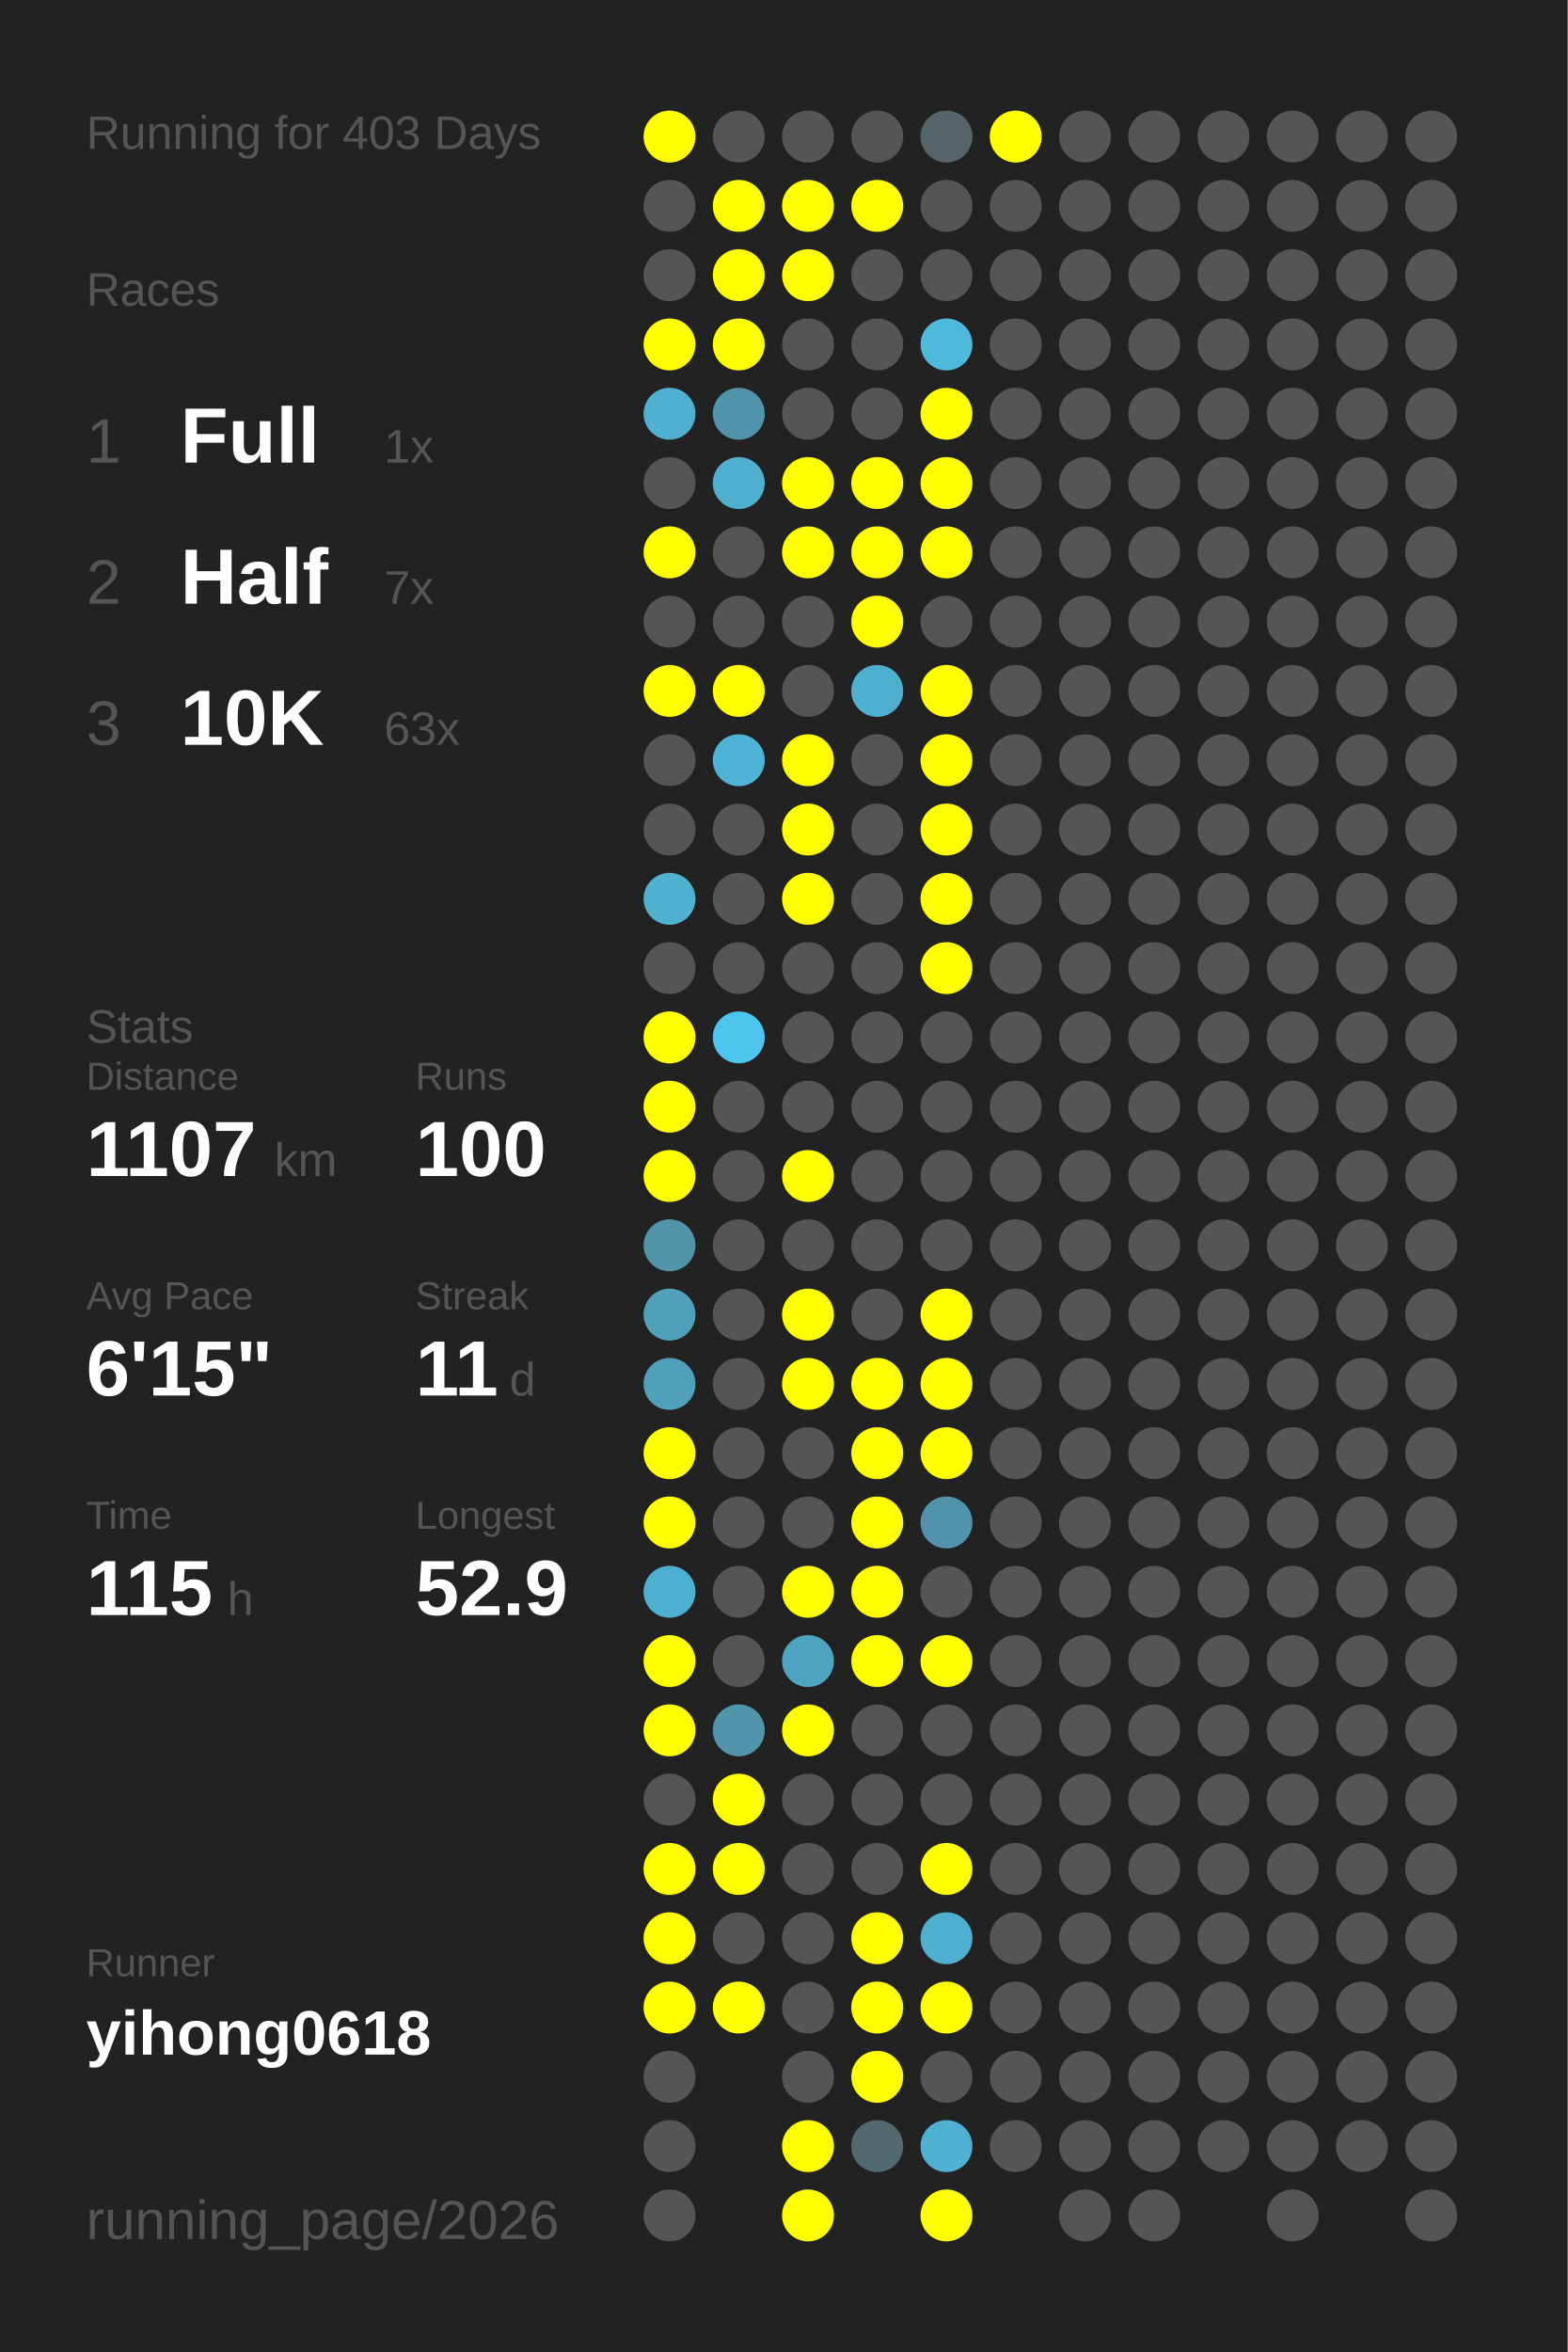
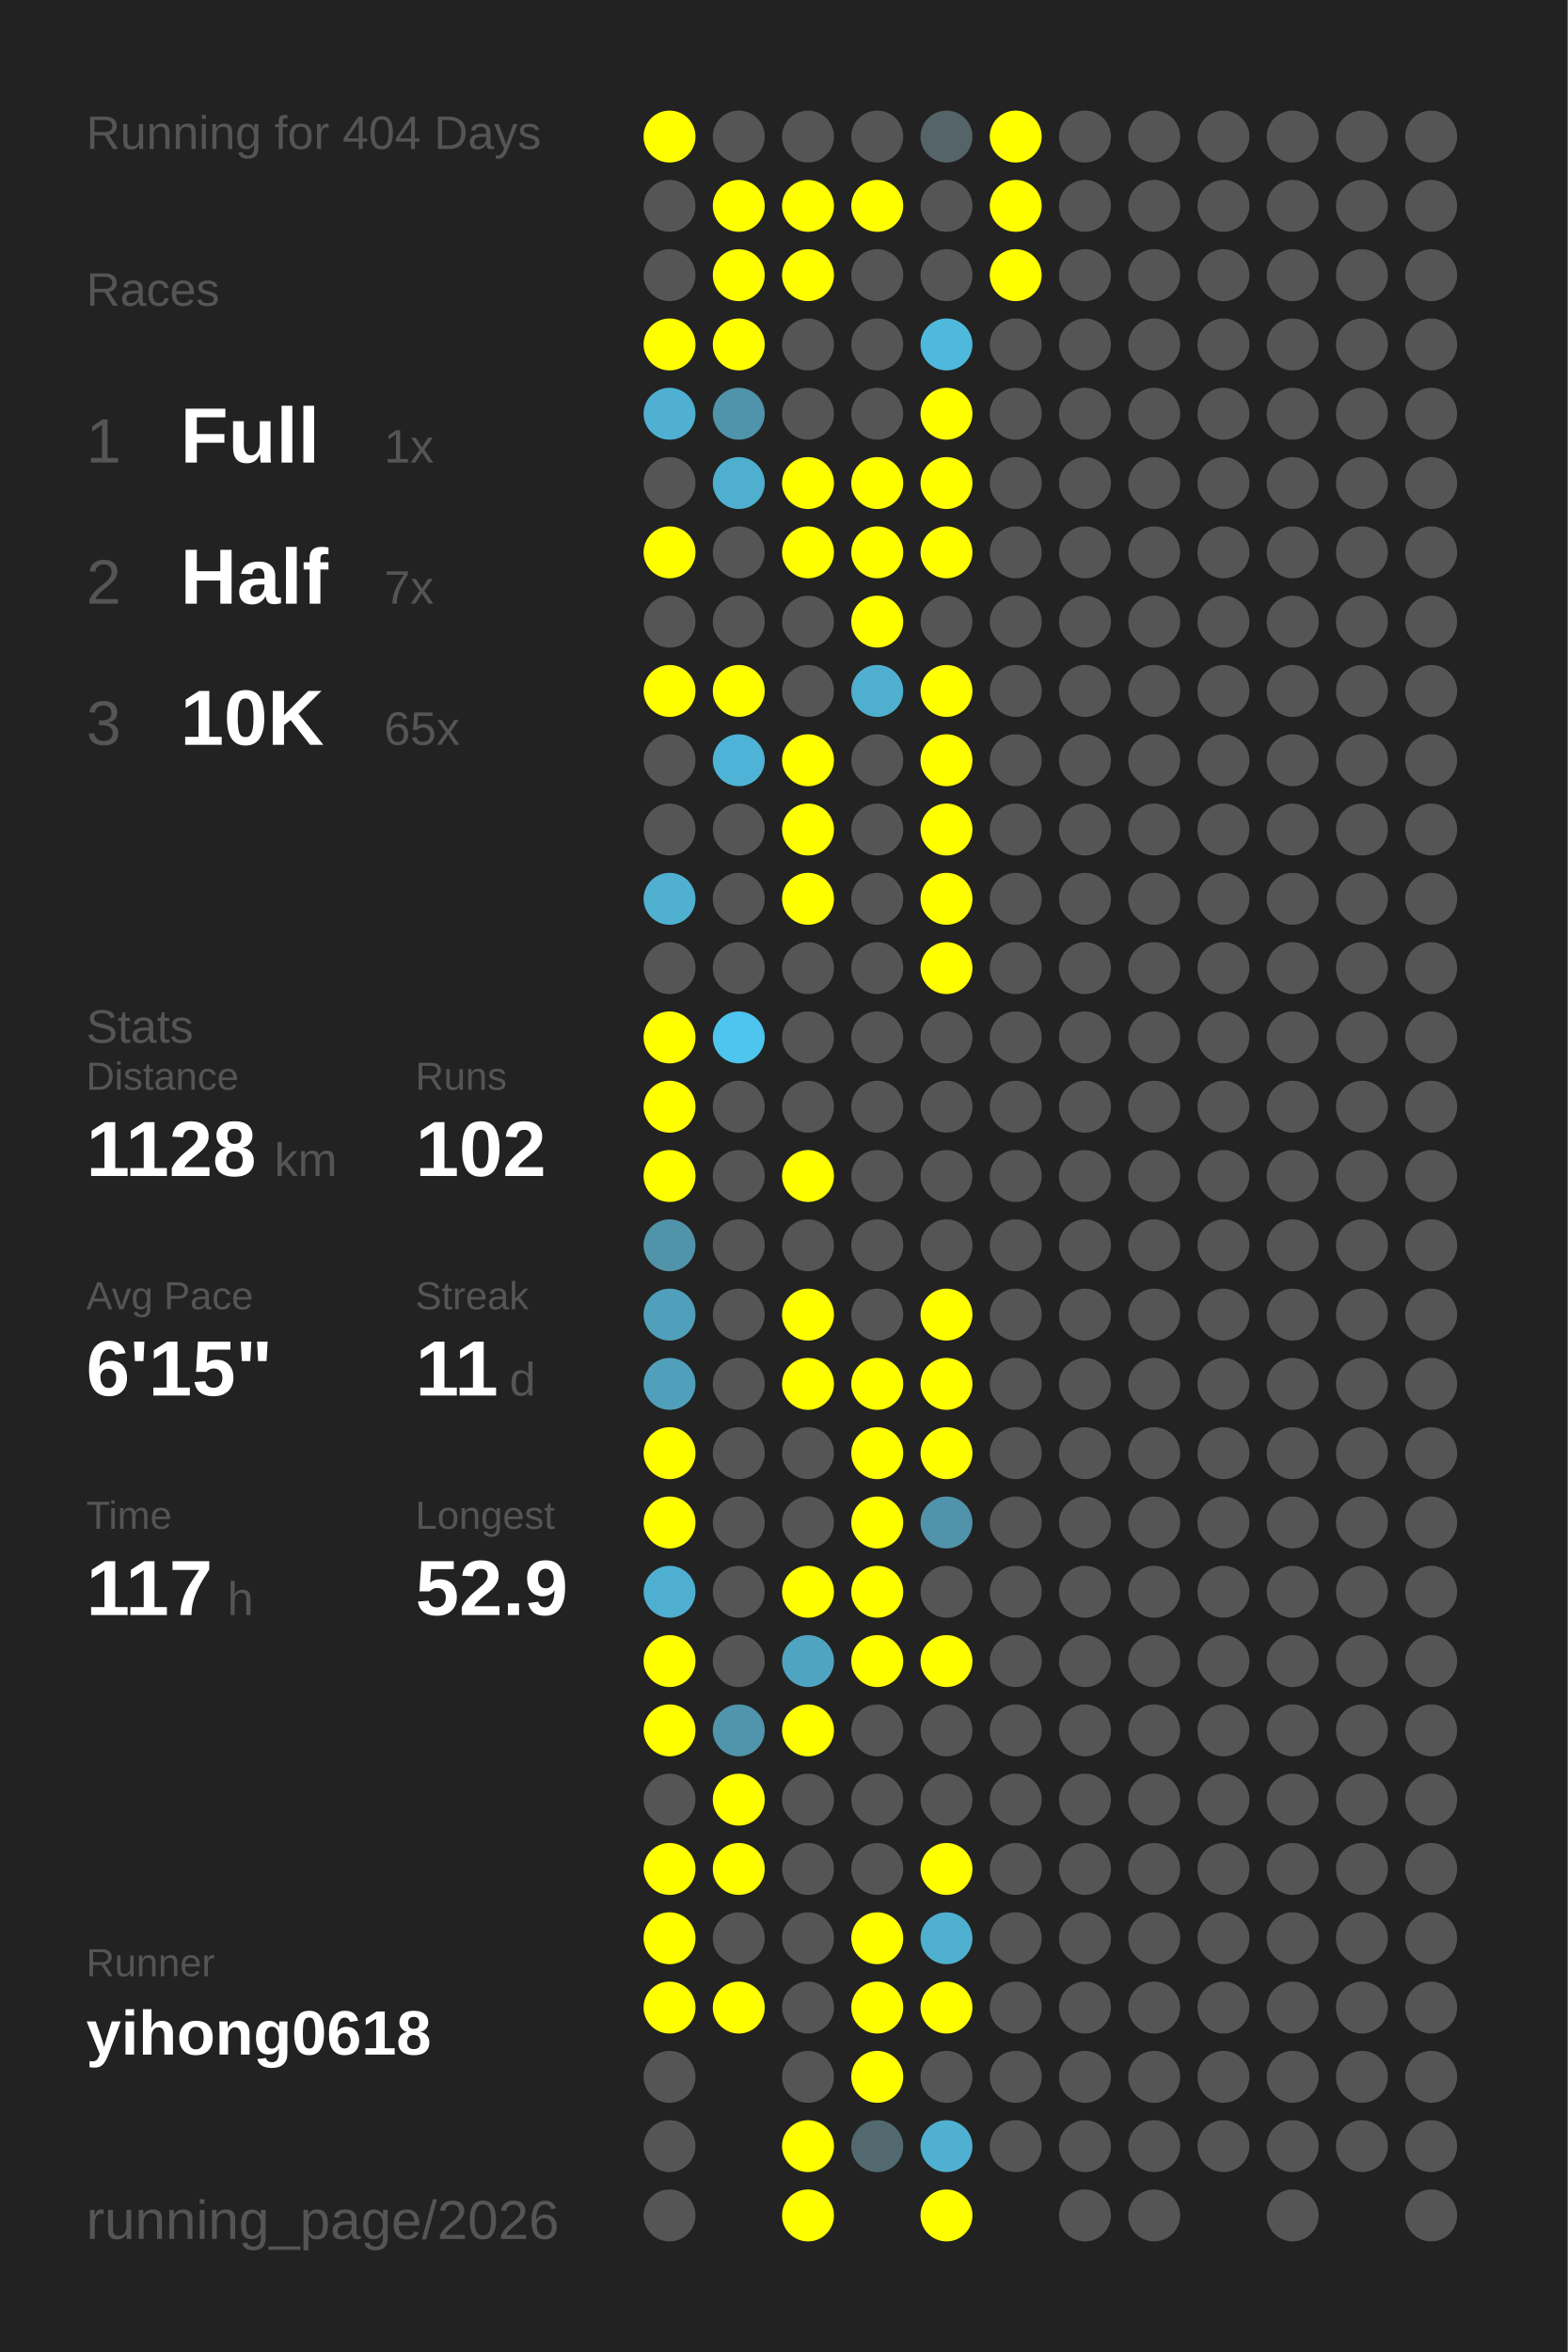
<svg xmlns="http://www.w3.org/2000/svg" baseProfile="full" height="300mm" version="1.1" viewBox="0,0,200,300" width="200mm">
  <defs />
  <rect fill="#222222" height="300" width="200" x="0" y="0" />
-   <text fill="#555555" style="font-size:6px; font-family:Arial;" x="11" y="19">Running for 403 Days</text>
+   <text fill="#555555" style="font-size:6px; font-family:Arial;" x="11" y="19">Running for 404 Days</text>
  <text fill="#555555" style="font-size:6px; font-family:Arial;" x="11" y="39">Races</text>
  <text fill="#555555" style="font-size:8px; font-family:Arial;" x="11" y="59">1</text>
  <text fill="#FFFFFF" style="font-size:10px; font-family:Arial; font-weight:bold;" x="23" y="59">Full</text>
  <text fill="#555555" style="font-size:6px; font-family:Arial;" x="49" y="59">1x</text>
  <text fill="#555555" style="font-size:8px; font-family:Arial;" x="11" y="77">2</text>
  <text fill="#FFFFFF" style="font-size:10px; font-family:Arial; font-weight:bold;" x="23" y="77">Half</text>
  <text fill="#555555" style="font-size:6px; font-family:Arial;" x="49" y="77">7x</text>
  <text fill="#555555" style="font-size:8px; font-family:Arial;" x="11" y="95">3</text>
  <text fill="#FFFFFF" style="font-size:10px; font-family:Arial; font-weight:bold;" x="23" y="95">10K</text>
-   <text fill="#555555" style="font-size:6px; font-family:Arial;" x="49" y="95">63x</text>
+   <text fill="#555555" style="font-size:6px; font-family:Arial;" x="49" y="95">65x</text>
  <text fill="#555555" style="font-size:6px; font-family:Arial;" x="11" y="133">Stats</text>
  <text fill="#555555" style="font-size:5px; font-family:Arial;" x="11" y="139">Distance</text>
-   <text fill="#FFFFFF" style="font-size:10px; font-family:Arial; font-weight:bold;" x="11" y="150">1107</text>
+   <text fill="#FFFFFF" style="font-size:10px; font-family:Arial; font-weight:bold;" x="11" y="150">1128</text>
  <text fill="#555555" style="font-size:6px; font-family:Arial;" x="35" y="150">km</text>
  <text fill="#555555" style="font-size:5px; font-family:Arial;" x="53" y="139">Runs</text>
-   <text fill="#FFFFFF" style="font-size:10px; font-family:Arial; font-weight:bold;" x="53" y="150">100</text>
+   <text fill="#FFFFFF" style="font-size:10px; font-family:Arial; font-weight:bold;" x="53" y="150">102</text>
  <text fill="#555555" style="font-size:5px; font-family:Arial;" x="11" y="167">Avg Pace</text>
  <text fill="#FFFFFF" style="font-size:10px; font-family:Arial; font-weight:bold;" x="11" y="178">6'15"</text>
  <text fill="#555555" style="font-size:5px; font-family:Arial;" x="53" y="167">Streak</text>
  <text fill="#FFFFFF" style="font-size:10px; font-family:Arial; font-weight:bold;" x="53" y="178">11</text>
  <text fill="#555555" style="font-size:6px; font-family:Arial;" x="65" y="178">d</text>
  <text fill="#555555" style="font-size:5px; font-family:Arial;" x="11" y="195">Time</text>
-   <text fill="#FFFFFF" style="font-size:10px; font-family:Arial; font-weight:bold;" x="11" y="206">115</text>
+   <text fill="#FFFFFF" style="font-size:10px; font-family:Arial; font-weight:bold;" x="11" y="206">117</text>
  <text fill="#555555" style="font-size:6px; font-family:Arial;" x="29" y="206">h</text>
  <text fill="#555555" style="font-size:5px; font-family:Arial;" x="53" y="195">Longest</text>
  <text fill="#FFFFFF" style="font-size:10px; font-family:Arial; font-weight:bold;" x="53" y="206">52.9</text>
  <text fill="#555555" style="font-size:5px; font-family:Arial;" x="11" y="252.065">Runner</text>
  <text fill="#FFFFFF" style="font-size:8px; font-family:Arial; font-weight:bold;" x="11" y="262.065">yihong0618</text>
  <text fill="#555555" style="font-size:7px; font-family:Arial;" x="11" y="285.581">running_page/2026</text>
  <circle cx="85.417" cy="17.419" fill="#FFFF00" r="3.312" />
  <circle cx="85.417" cy="26.258" fill="#555555" r="3.312" />
  <circle cx="85.417" cy="35.097" fill="#555555" r="3.312" />
  <circle cx="85.417" cy="43.935" fill="#FFFF00" r="3.312" />
  <circle cx="85.417" cy="52.774" fill="#4fb0d1" r="3.312" />
  <circle cx="85.417" cy="61.613" fill="#555555" r="3.312" />
  <circle cx="85.417" cy="70.452" fill="#FFFF00" r="3.312" />
  <circle cx="85.417" cy="79.29" fill="#555555" r="3.312" />
  <circle cx="85.417" cy="88.129" fill="#FFFF00" r="3.312" />
  <circle cx="85.417" cy="96.968" fill="#555555" r="3.312" />
  <circle cx="85.417" cy="105.806" fill="#555555" r="3.312" />
  <circle cx="85.417" cy="114.645" fill="#4fb0d0" r="3.312" />
  <circle cx="85.417" cy="123.484" fill="#555555" r="3.312" />
  <circle cx="85.417" cy="132.323" fill="#FFFF00" r="3.312" />
  <circle cx="85.417" cy="141.161" fill="#FFFF00" r="3.312" />
  <circle cx="85.417" cy="150" fill="#FFFF00" r="3.312" />
  <circle cx="85.417" cy="158.839" fill="#5193a9" r="3.312" />
  <circle cx="85.417" cy="167.677" fill="#50a0bb" r="3.312" />
  <circle cx="85.417" cy="176.516" fill="#50a0bc" r="3.312" />
  <circle cx="85.417" cy="185.355" fill="#FFFF00" r="3.312" />
  <circle cx="85.417" cy="194.194" fill="#FFFF00" r="3.312" />
  <circle cx="85.417" cy="203.032" fill="#4fafd0" r="3.312" />
  <circle cx="85.417" cy="211.871" fill="#FFFF00" r="3.312" />
  <circle cx="85.417" cy="220.71" fill="#FFFF00" r="3.312" />
  <circle cx="85.417" cy="229.548" fill="#555555" r="3.312" />
  <circle cx="85.417" cy="238.387" fill="#FFFF00" r="3.312" />
  <circle cx="85.417" cy="247.226" fill="#FFFF00" r="3.312" />
  <circle cx="85.417" cy="256.065" fill="#FFFF00" r="3.312" />
  <circle cx="85.417" cy="264.903" fill="#555555" r="3.312" />
  <circle cx="85.417" cy="273.742" fill="#555555" r="3.312" />
  <circle cx="85.417" cy="282.581" fill="#555555" r="3.312" />
  <circle cx="94.25" cy="17.419" fill="#555555" r="3.312" />
  <circle cx="94.25" cy="26.258" fill="#FFFF00" r="3.312" />
  <circle cx="94.25" cy="35.097" fill="#FFFF00" r="3.312" />
  <circle cx="94.25" cy="43.935" fill="#FFFF00" r="3.312" />
  <circle cx="94.25" cy="52.774" fill="#5094ab" r="3.312" />
  <circle cx="94.25" cy="61.613" fill="#4fafcf" r="3.312" />
  <circle cx="94.25" cy="70.452" fill="#555555" r="3.312" />
  <circle cx="94.25" cy="79.29" fill="#555555" r="3.312" />
  <circle cx="94.25" cy="88.129" fill="#FFFF00" r="3.312" />
  <circle cx="94.25" cy="96.968" fill="#4eb3d6" r="3.312" />
  <circle cx="94.25" cy="105.806" fill="#555555" r="3.312" />
  <circle cx="94.25" cy="114.645" fill="#555555" r="3.312" />
  <circle cx="94.25" cy="123.484" fill="#555555" r="3.312" />
  <circle cx="94.25" cy="132.323" fill="#4dc5ee" r="3.312" />
  <circle cx="94.25" cy="141.161" fill="#555555" r="3.312" />
  <circle cx="94.25" cy="150" fill="#555555" r="3.312" />
  <circle cx="94.25" cy="158.839" fill="#555555" r="3.312" />
  <circle cx="94.25" cy="167.677" fill="#555555" r="3.312" />
  <circle cx="94.25" cy="176.516" fill="#555555" r="3.312" />
  <circle cx="94.25" cy="185.355" fill="#555555" r="3.312" />
  <circle cx="94.25" cy="194.194" fill="#555555" r="3.312" />
  <circle cx="94.25" cy="203.032" fill="#555555" r="3.312" />
  <circle cx="94.25" cy="211.871" fill="#555555" r="3.312" />
  <circle cx="94.25" cy="220.71" fill="#5095ac" r="3.312" />
  <circle cx="94.25" cy="229.548" fill="#FFFF00" r="3.312" />
  <circle cx="94.25" cy="238.387" fill="#FFFF00" r="3.312" />
  <circle cx="94.25" cy="247.226" fill="#555555" r="3.312" />
  <circle cx="94.25" cy="256.065" fill="#FFFF00" r="3.312" />
  <circle cx="103.083" cy="17.419" fill="#555555" r="3.312" />
  <circle cx="103.083" cy="26.258" fill="#FFFF00" r="3.312" />
  <circle cx="103.083" cy="35.097" fill="#FFFF00" r="3.312" />
  <circle cx="103.083" cy="43.935" fill="#555555" r="3.312" />
  <circle cx="103.083" cy="52.774" fill="#555555" r="3.312" />
  <circle cx="103.083" cy="61.613" fill="#FFFF00" r="3.312" />
  <circle cx="103.083" cy="70.452" fill="#FFFF00" r="3.312" />
  <circle cx="103.083" cy="79.29" fill="#555555" r="3.312" />
  <circle cx="103.083" cy="88.129" fill="#555555" r="3.312" />
  <circle cx="103.083" cy="96.968" fill="#FFFF00" r="3.312" />
  <circle cx="103.083" cy="105.806" fill="#FFFF00" r="3.312" />
  <circle cx="103.083" cy="114.645" fill="#FFFF00" r="3.312" />
  <circle cx="103.083" cy="123.484" fill="#555555" r="3.312" />
  <circle cx="103.083" cy="132.323" fill="#555555" r="3.312" />
  <circle cx="103.083" cy="141.161" fill="#555555" r="3.312" />
  <circle cx="103.083" cy="150" fill="#FFFF00" r="3.312" />
  <circle cx="103.083" cy="158.839" fill="#555555" r="3.312" />
  <circle cx="103.083" cy="167.677" fill="#FFFF00" r="3.312" />
  <circle cx="103.083" cy="176.516" fill="#FFFF00" r="3.312" />
  <circle cx="103.083" cy="185.355" fill="#555555" r="3.312" />
  <circle cx="103.083" cy="194.194" fill="#555555" r="3.312" />
  <circle cx="103.083" cy="203.032" fill="#FFFF00" r="3.312" />
  <circle cx="103.083" cy="211.871" fill="#4fa4c1" r="3.312" />
  <circle cx="103.083" cy="220.71" fill="#FFFF00" r="3.312" />
  <circle cx="103.083" cy="229.548" fill="#555555" r="3.312" />
  <circle cx="103.083" cy="238.387" fill="#555555" r="3.312" />
  <circle cx="103.083" cy="247.226" fill="#555555" r="3.312" />
  <circle cx="103.083" cy="256.065" fill="#555555" r="3.312" />
  <circle cx="103.083" cy="264.903" fill="#555555" r="3.312" />
  <circle cx="103.083" cy="273.742" fill="#FFFF00" r="3.312" />
  <circle cx="103.083" cy="282.581" fill="#FFFF00" r="3.312" />
  <circle cx="111.917" cy="17.419" fill="#555555" r="3.312" />
  <circle cx="111.917" cy="26.258" fill="#FFFF00" r="3.312" />
  <circle cx="111.917" cy="35.097" fill="#555555" r="3.312" />
  <circle cx="111.917" cy="43.935" fill="#555555" r="3.312" />
  <circle cx="111.917" cy="52.774" fill="#555555" r="3.312" />
  <circle cx="111.917" cy="61.613" fill="#FFFF00" r="3.312" />
  <circle cx="111.917" cy="70.452" fill="#FFFF00" r="3.312" />
  <circle cx="111.917" cy="79.29" fill="#FFFF00" r="3.312" />
  <circle cx="111.917" cy="88.129" fill="#4fafcf" r="3.312" />
  <circle cx="111.917" cy="96.968" fill="#555555" r="3.312" />
  <circle cx="111.917" cy="105.806" fill="#555555" r="3.312" />
  <circle cx="111.917" cy="114.645" fill="#555555" r="3.312" />
  <circle cx="111.917" cy="123.484" fill="#555555" r="3.312" />
  <circle cx="111.917" cy="132.323" fill="#555555" r="3.312" />
  <circle cx="111.917" cy="141.161" fill="#555555" r="3.312" />
  <circle cx="111.917" cy="150" fill="#555555" r="3.312" />
  <circle cx="111.917" cy="158.839" fill="#555555" r="3.312" />
  <circle cx="111.917" cy="167.677" fill="#555555" r="3.312" />
  <circle cx="111.917" cy="176.516" fill="#FFFF00" r="3.312" />
  <circle cx="111.917" cy="185.355" fill="#FFFF00" r="3.312" />
  <circle cx="111.917" cy="194.194" fill="#FFFF00" r="3.312" />
  <circle cx="111.917" cy="203.032" fill="#FFFF00" r="3.312" />
  <circle cx="111.917" cy="211.871" fill="#FFFF00" r="3.312" />
  <circle cx="111.917" cy="220.71" fill="#555555" r="3.312" />
  <circle cx="111.917" cy="229.548" fill="#555555" r="3.312" />
  <circle cx="111.917" cy="238.387" fill="#555555" r="3.312" />
  <circle cx="111.917" cy="247.226" fill="#FFFF00" r="3.312" />
  <circle cx="111.917" cy="256.065" fill="#FFFF00" r="3.312" />
  <circle cx="111.917" cy="264.903" fill="#FFFF00" r="3.312" />
  <circle cx="111.917" cy="273.742" fill="#536970" r="3.312" />
  <circle cx="120.75" cy="17.419" fill="#546469" r="3.312" />
  <circle cx="120.75" cy="26.258" fill="#555555" r="3.312" />
  <circle cx="120.75" cy="35.097" fill="#555555" r="3.312" />
  <circle cx="120.75" cy="43.935" fill="#4eb9dd" r="3.312" />
  <circle cx="120.75" cy="52.774" fill="#FFFF00" r="3.312" />
  <circle cx="120.75" cy="61.613" fill="#FFFF00" r="3.312" />
  <circle cx="120.75" cy="70.452" fill="#FFFF00" r="3.312" />
  <circle cx="120.75" cy="79.29" fill="#555555" r="3.312" />
  <circle cx="120.75" cy="88.129" fill="#FFFF00" r="3.312" />
  <circle cx="120.75" cy="96.968" fill="#FFFF00" r="3.312" />
  <circle cx="120.75" cy="105.806" fill="#FFFF00" r="3.312" />
  <circle cx="120.75" cy="114.645" fill="#FFFF00" r="3.312" />
  <circle cx="120.75" cy="123.484" fill="#FFFF00" r="3.312" />
  <circle cx="120.75" cy="132.323" fill="#555555" r="3.312" />
  <circle cx="120.75" cy="141.161" fill="#555555" r="3.312" />
  <circle cx="120.75" cy="150" fill="#555555" r="3.312" />
  <circle cx="120.75" cy="158.839" fill="#555555" r="3.312" />
  <circle cx="120.75" cy="167.677" fill="#FFFF00" r="3.312" />
  <circle cx="120.75" cy="176.516" fill="#FFFF00" r="3.312" />
  <circle cx="120.75" cy="185.355" fill="#FFFF00" r="3.312" />
  <circle cx="120.75" cy="194.194" fill="#5093aa" r="3.312" />
  <circle cx="120.75" cy="203.032" fill="#555555" r="3.312" />
  <circle cx="120.75" cy="211.871" fill="#FFFF00" r="3.312" />
  <circle cx="120.75" cy="220.71" fill="#555555" r="3.312" />
  <circle cx="120.75" cy="229.548" fill="#555555" r="3.312" />
  <circle cx="120.75" cy="238.387" fill="#FFFF00" r="3.312" />
  <circle cx="120.75" cy="247.226" fill="#4fafcf" r="3.312" />
  <circle cx="120.75" cy="256.065" fill="#FFFF00" r="3.312" />
  <circle cx="120.75" cy="264.903" fill="#555555" r="3.312" />
  <circle cx="120.75" cy="273.742" fill="#4fb0d1" r="3.312" />
  <circle cx="120.75" cy="282.581" fill="#FFFF00" r="3.312" />
  <circle cx="129.583" cy="17.419" fill="#FFFF00" r="3.312" />
-   <circle cx="129.583" cy="26.258" fill="#555555" r="3.312" />
-   <circle cx="129.583" cy="35.097" fill="#555555" r="3.312" />
+   <circle cx="129.583" cy="26.258" fill="#FFFF00" r="3.312" />
+   <circle cx="129.583" cy="35.097" fill="#FFFF00" r="3.312" />
  <circle cx="129.583" cy="43.935" fill="#555555" r="3.312" />
  <circle cx="129.583" cy="52.774" fill="#555555" r="3.312" />
  <circle cx="129.583" cy="61.613" fill="#555555" r="3.312" />
  <circle cx="129.583" cy="70.452" fill="#555555" r="3.312" />
  <circle cx="129.583" cy="79.29" fill="#555555" r="3.312" />
  <circle cx="129.583" cy="88.129" fill="#555555" r="3.312" />
  <circle cx="129.583" cy="96.968" fill="#555555" r="3.312" />
  <circle cx="129.583" cy="105.806" fill="#555555" r="3.312" />
  <circle cx="129.583" cy="114.645" fill="#555555" r="3.312" />
  <circle cx="129.583" cy="123.484" fill="#555555" r="3.312" />
  <circle cx="129.583" cy="132.323" fill="#555555" r="3.312" />
  <circle cx="129.583" cy="141.161" fill="#555555" r="3.312" />
  <circle cx="129.583" cy="150" fill="#555555" r="3.312" />
  <circle cx="129.583" cy="158.839" fill="#555555" r="3.312" />
  <circle cx="129.583" cy="167.677" fill="#555555" r="3.312" />
  <circle cx="129.583" cy="176.516" fill="#555555" r="3.312" />
  <circle cx="129.583" cy="185.355" fill="#555555" r="3.312" />
  <circle cx="129.583" cy="194.194" fill="#555555" r="3.312" />
  <circle cx="129.583" cy="203.032" fill="#555555" r="3.312" />
  <circle cx="129.583" cy="211.871" fill="#555555" r="3.312" />
  <circle cx="129.583" cy="220.71" fill="#555555" r="3.312" />
  <circle cx="129.583" cy="229.548" fill="#555555" r="3.312" />
  <circle cx="129.583" cy="238.387" fill="#555555" r="3.312" />
  <circle cx="129.583" cy="247.226" fill="#555555" r="3.312" />
  <circle cx="129.583" cy="256.065" fill="#555555" r="3.312" />
  <circle cx="129.583" cy="264.903" fill="#555555" r="3.312" />
  <circle cx="129.583" cy="273.742" fill="#555555" r="3.312" />
  <circle cx="138.417" cy="17.419" fill="#555555" r="3.312" />
  <circle cx="138.417" cy="26.258" fill="#555555" r="3.312" />
  <circle cx="138.417" cy="35.097" fill="#555555" r="3.312" />
  <circle cx="138.417" cy="43.935" fill="#555555" r="3.312" />
  <circle cx="138.417" cy="52.774" fill="#555555" r="3.312" />
  <circle cx="138.417" cy="61.613" fill="#555555" r="3.312" />
  <circle cx="138.417" cy="70.452" fill="#555555" r="3.312" />
  <circle cx="138.417" cy="79.29" fill="#555555" r="3.312" />
  <circle cx="138.417" cy="88.129" fill="#555555" r="3.312" />
  <circle cx="138.417" cy="96.968" fill="#555555" r="3.312" />
  <circle cx="138.417" cy="105.806" fill="#555555" r="3.312" />
  <circle cx="138.417" cy="114.645" fill="#555555" r="3.312" />
  <circle cx="138.417" cy="123.484" fill="#555555" r="3.312" />
  <circle cx="138.417" cy="132.323" fill="#555555" r="3.312" />
  <circle cx="138.417" cy="141.161" fill="#555555" r="3.312" />
  <circle cx="138.417" cy="150" fill="#555555" r="3.312" />
  <circle cx="138.417" cy="158.839" fill="#555555" r="3.312" />
  <circle cx="138.417" cy="167.677" fill="#555555" r="3.312" />
  <circle cx="138.417" cy="176.516" fill="#555555" r="3.312" />
  <circle cx="138.417" cy="185.355" fill="#555555" r="3.312" />
  <circle cx="138.417" cy="194.194" fill="#555555" r="3.312" />
  <circle cx="138.417" cy="203.032" fill="#555555" r="3.312" />
  <circle cx="138.417" cy="211.871" fill="#555555" r="3.312" />
  <circle cx="138.417" cy="220.71" fill="#555555" r="3.312" />
  <circle cx="138.417" cy="229.548" fill="#555555" r="3.312" />
  <circle cx="138.417" cy="238.387" fill="#555555" r="3.312" />
  <circle cx="138.417" cy="247.226" fill="#555555" r="3.312" />
  <circle cx="138.417" cy="256.065" fill="#555555" r="3.312" />
  <circle cx="138.417" cy="264.903" fill="#555555" r="3.312" />
  <circle cx="138.417" cy="273.742" fill="#555555" r="3.312" />
  <circle cx="138.417" cy="282.581" fill="#555555" r="3.312" />
  <circle cx="147.25" cy="17.419" fill="#555555" r="3.312" />
  <circle cx="147.25" cy="26.258" fill="#555555" r="3.312" />
  <circle cx="147.25" cy="35.097" fill="#555555" r="3.312" />
  <circle cx="147.25" cy="43.935" fill="#555555" r="3.312" />
  <circle cx="147.25" cy="52.774" fill="#555555" r="3.312" />
  <circle cx="147.25" cy="61.613" fill="#555555" r="3.312" />
  <circle cx="147.25" cy="70.452" fill="#555555" r="3.312" />
  <circle cx="147.25" cy="79.29" fill="#555555" r="3.312" />
  <circle cx="147.25" cy="88.129" fill="#555555" r="3.312" />
  <circle cx="147.25" cy="96.968" fill="#555555" r="3.312" />
  <circle cx="147.25" cy="105.806" fill="#555555" r="3.312" />
  <circle cx="147.25" cy="114.645" fill="#555555" r="3.312" />
  <circle cx="147.25" cy="123.484" fill="#555555" r="3.312" />
  <circle cx="147.25" cy="132.323" fill="#555555" r="3.312" />
  <circle cx="147.25" cy="141.161" fill="#555555" r="3.312" />
  <circle cx="147.25" cy="150" fill="#555555" r="3.312" />
  <circle cx="147.25" cy="158.839" fill="#555555" r="3.312" />
  <circle cx="147.25" cy="167.677" fill="#555555" r="3.312" />
  <circle cx="147.25" cy="176.516" fill="#555555" r="3.312" />
  <circle cx="147.25" cy="185.355" fill="#555555" r="3.312" />
  <circle cx="147.25" cy="194.194" fill="#555555" r="3.312" />
  <circle cx="147.25" cy="203.032" fill="#555555" r="3.312" />
  <circle cx="147.25" cy="211.871" fill="#555555" r="3.312" />
  <circle cx="147.25" cy="220.71" fill="#555555" r="3.312" />
  <circle cx="147.25" cy="229.548" fill="#555555" r="3.312" />
  <circle cx="147.25" cy="238.387" fill="#555555" r="3.312" />
  <circle cx="147.25" cy="247.226" fill="#555555" r="3.312" />
  <circle cx="147.25" cy="256.065" fill="#555555" r="3.312" />
  <circle cx="147.25" cy="264.903" fill="#555555" r="3.312" />
  <circle cx="147.25" cy="273.742" fill="#555555" r="3.312" />
  <circle cx="147.25" cy="282.581" fill="#555555" r="3.312" />
  <circle cx="156.083" cy="17.419" fill="#555555" r="3.312" />
  <circle cx="156.083" cy="26.258" fill="#555555" r="3.312" />
  <circle cx="156.083" cy="35.097" fill="#555555" r="3.312" />
  <circle cx="156.083" cy="43.935" fill="#555555" r="3.312" />
  <circle cx="156.083" cy="52.774" fill="#555555" r="3.312" />
  <circle cx="156.083" cy="61.613" fill="#555555" r="3.312" />
  <circle cx="156.083" cy="70.452" fill="#555555" r="3.312" />
  <circle cx="156.083" cy="79.29" fill="#555555" r="3.312" />
  <circle cx="156.083" cy="88.129" fill="#555555" r="3.312" />
  <circle cx="156.083" cy="96.968" fill="#555555" r="3.312" />
  <circle cx="156.083" cy="105.806" fill="#555555" r="3.312" />
  <circle cx="156.083" cy="114.645" fill="#555555" r="3.312" />
  <circle cx="156.083" cy="123.484" fill="#555555" r="3.312" />
  <circle cx="156.083" cy="132.323" fill="#555555" r="3.312" />
  <circle cx="156.083" cy="141.161" fill="#555555" r="3.312" />
  <circle cx="156.083" cy="150" fill="#555555" r="3.312" />
  <circle cx="156.083" cy="158.839" fill="#555555" r="3.312" />
  <circle cx="156.083" cy="167.677" fill="#555555" r="3.312" />
  <circle cx="156.083" cy="176.516" fill="#555555" r="3.312" />
  <circle cx="156.083" cy="185.355" fill="#555555" r="3.312" />
  <circle cx="156.083" cy="194.194" fill="#555555" r="3.312" />
  <circle cx="156.083" cy="203.032" fill="#555555" r="3.312" />
  <circle cx="156.083" cy="211.871" fill="#555555" r="3.312" />
  <circle cx="156.083" cy="220.71" fill="#555555" r="3.312" />
  <circle cx="156.083" cy="229.548" fill="#555555" r="3.312" />
  <circle cx="156.083" cy="238.387" fill="#555555" r="3.312" />
  <circle cx="156.083" cy="247.226" fill="#555555" r="3.312" />
  <circle cx="156.083" cy="256.065" fill="#555555" r="3.312" />
  <circle cx="156.083" cy="264.903" fill="#555555" r="3.312" />
  <circle cx="156.083" cy="273.742" fill="#555555" r="3.312" />
  <circle cx="164.917" cy="17.419" fill="#555555" r="3.312" />
  <circle cx="164.917" cy="26.258" fill="#555555" r="3.312" />
  <circle cx="164.917" cy="35.097" fill="#555555" r="3.312" />
  <circle cx="164.917" cy="43.935" fill="#555555" r="3.312" />
  <circle cx="164.917" cy="52.774" fill="#555555" r="3.312" />
  <circle cx="164.917" cy="61.613" fill="#555555" r="3.312" />
  <circle cx="164.917" cy="70.452" fill="#555555" r="3.312" />
  <circle cx="164.917" cy="79.29" fill="#555555" r="3.312" />
  <circle cx="164.917" cy="88.129" fill="#555555" r="3.312" />
  <circle cx="164.917" cy="96.968" fill="#555555" r="3.312" />
  <circle cx="164.917" cy="105.806" fill="#555555" r="3.312" />
  <circle cx="164.917" cy="114.645" fill="#555555" r="3.312" />
  <circle cx="164.917" cy="123.484" fill="#555555" r="3.312" />
  <circle cx="164.917" cy="132.323" fill="#555555" r="3.312" />
  <circle cx="164.917" cy="141.161" fill="#555555" r="3.312" />
  <circle cx="164.917" cy="150" fill="#555555" r="3.312" />
  <circle cx="164.917" cy="158.839" fill="#555555" r="3.312" />
  <circle cx="164.917" cy="167.677" fill="#555555" r="3.312" />
  <circle cx="164.917" cy="176.516" fill="#555555" r="3.312" />
  <circle cx="164.917" cy="185.355" fill="#555555" r="3.312" />
  <circle cx="164.917" cy="194.194" fill="#555555" r="3.312" />
  <circle cx="164.917" cy="203.032" fill="#555555" r="3.312" />
  <circle cx="164.917" cy="211.871" fill="#555555" r="3.312" />
  <circle cx="164.917" cy="220.71" fill="#555555" r="3.312" />
  <circle cx="164.917" cy="229.548" fill="#555555" r="3.312" />
  <circle cx="164.917" cy="238.387" fill="#555555" r="3.312" />
  <circle cx="164.917" cy="247.226" fill="#555555" r="3.312" />
  <circle cx="164.917" cy="256.065" fill="#555555" r="3.312" />
  <circle cx="164.917" cy="264.903" fill="#555555" r="3.312" />
  <circle cx="164.917" cy="273.742" fill="#555555" r="3.312" />
  <circle cx="164.917" cy="282.581" fill="#555555" r="3.312" />
  <circle cx="173.75" cy="17.419" fill="#555555" r="3.312" />
  <circle cx="173.75" cy="26.258" fill="#555555" r="3.312" />
  <circle cx="173.75" cy="35.097" fill="#555555" r="3.312" />
  <circle cx="173.75" cy="43.935" fill="#555555" r="3.312" />
  <circle cx="173.75" cy="52.774" fill="#555555" r="3.312" />
  <circle cx="173.75" cy="61.613" fill="#555555" r="3.312" />
  <circle cx="173.75" cy="70.452" fill="#555555" r="3.312" />
  <circle cx="173.75" cy="79.29" fill="#555555" r="3.312" />
  <circle cx="173.75" cy="88.129" fill="#555555" r="3.312" />
  <circle cx="173.75" cy="96.968" fill="#555555" r="3.312" />
  <circle cx="173.75" cy="105.806" fill="#555555" r="3.312" />
  <circle cx="173.75" cy="114.645" fill="#555555" r="3.312" />
  <circle cx="173.75" cy="123.484" fill="#555555" r="3.312" />
  <circle cx="173.75" cy="132.323" fill="#555555" r="3.312" />
  <circle cx="173.75" cy="141.161" fill="#555555" r="3.312" />
  <circle cx="173.75" cy="150" fill="#555555" r="3.312" />
  <circle cx="173.75" cy="158.839" fill="#555555" r="3.312" />
  <circle cx="173.75" cy="167.677" fill="#555555" r="3.312" />
  <circle cx="173.75" cy="176.516" fill="#555555" r="3.312" />
  <circle cx="173.75" cy="185.355" fill="#555555" r="3.312" />
  <circle cx="173.75" cy="194.194" fill="#555555" r="3.312" />
  <circle cx="173.75" cy="203.032" fill="#555555" r="3.312" />
  <circle cx="173.75" cy="211.871" fill="#555555" r="3.312" />
  <circle cx="173.75" cy="220.71" fill="#555555" r="3.312" />
  <circle cx="173.75" cy="229.548" fill="#555555" r="3.312" />
  <circle cx="173.75" cy="238.387" fill="#555555" r="3.312" />
  <circle cx="173.75" cy="247.226" fill="#555555" r="3.312" />
  <circle cx="173.75" cy="256.065" fill="#555555" r="3.312" />
  <circle cx="173.75" cy="264.903" fill="#555555" r="3.312" />
  <circle cx="173.75" cy="273.742" fill="#555555" r="3.312" />
  <circle cx="182.583" cy="17.419" fill="#555555" r="3.312" />
  <circle cx="182.583" cy="26.258" fill="#555555" r="3.312" />
  <circle cx="182.583" cy="35.097" fill="#555555" r="3.312" />
  <circle cx="182.583" cy="43.935" fill="#555555" r="3.312" />
  <circle cx="182.583" cy="52.774" fill="#555555" r="3.312" />
  <circle cx="182.583" cy="61.613" fill="#555555" r="3.312" />
  <circle cx="182.583" cy="70.452" fill="#555555" r="3.312" />
  <circle cx="182.583" cy="79.29" fill="#555555" r="3.312" />
  <circle cx="182.583" cy="88.129" fill="#555555" r="3.312" />
  <circle cx="182.583" cy="96.968" fill="#555555" r="3.312" />
  <circle cx="182.583" cy="105.806" fill="#555555" r="3.312" />
  <circle cx="182.583" cy="114.645" fill="#555555" r="3.312" />
  <circle cx="182.583" cy="123.484" fill="#555555" r="3.312" />
  <circle cx="182.583" cy="132.323" fill="#555555" r="3.312" />
  <circle cx="182.583" cy="141.161" fill="#555555" r="3.312" />
  <circle cx="182.583" cy="150" fill="#555555" r="3.312" />
  <circle cx="182.583" cy="158.839" fill="#555555" r="3.312" />
  <circle cx="182.583" cy="167.677" fill="#555555" r="3.312" />
  <circle cx="182.583" cy="176.516" fill="#555555" r="3.312" />
  <circle cx="182.583" cy="185.355" fill="#555555" r="3.312" />
  <circle cx="182.583" cy="194.194" fill="#555555" r="3.312" />
  <circle cx="182.583" cy="203.032" fill="#555555" r="3.312" />
  <circle cx="182.583" cy="211.871" fill="#555555" r="3.312" />
  <circle cx="182.583" cy="220.71" fill="#555555" r="3.312" />
  <circle cx="182.583" cy="229.548" fill="#555555" r="3.312" />
  <circle cx="182.583" cy="238.387" fill="#555555" r="3.312" />
  <circle cx="182.583" cy="247.226" fill="#555555" r="3.312" />
  <circle cx="182.583" cy="256.065" fill="#555555" r="3.312" />
  <circle cx="182.583" cy="264.903" fill="#555555" r="3.312" />
  <circle cx="182.583" cy="273.742" fill="#555555" r="3.312" />
  <circle cx="182.583" cy="282.581" fill="#555555" r="3.312" />
</svg>
